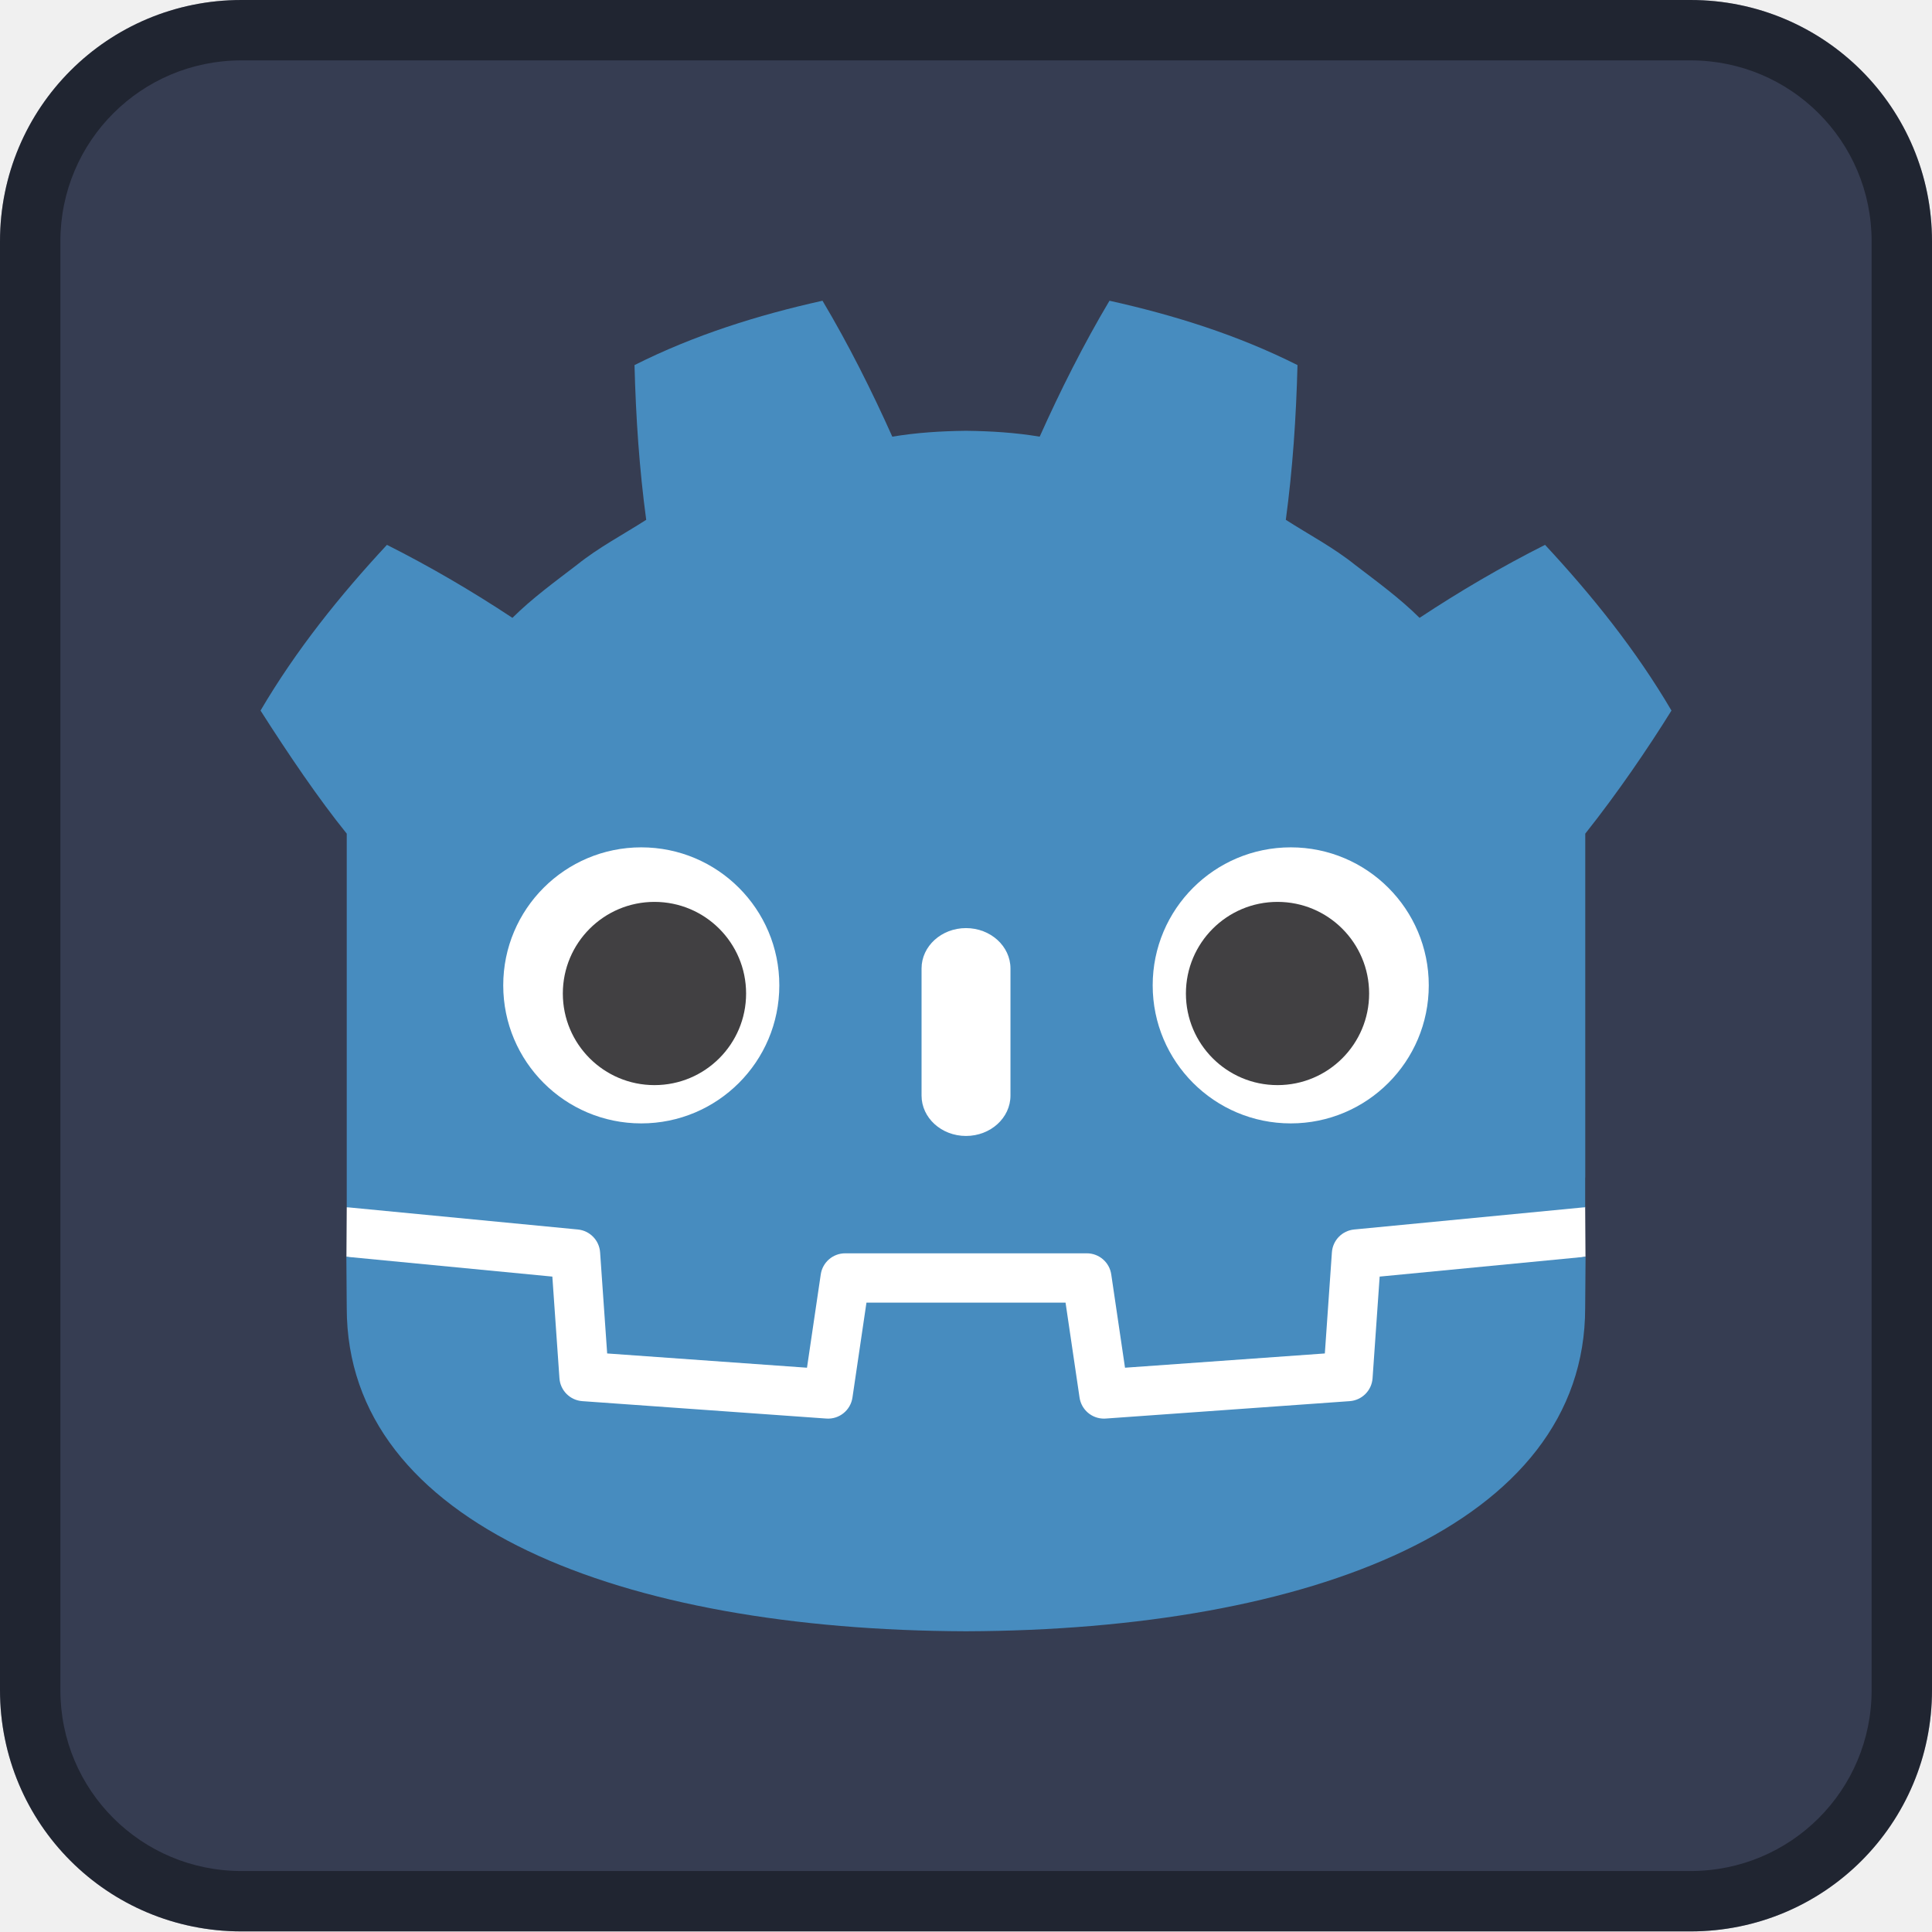
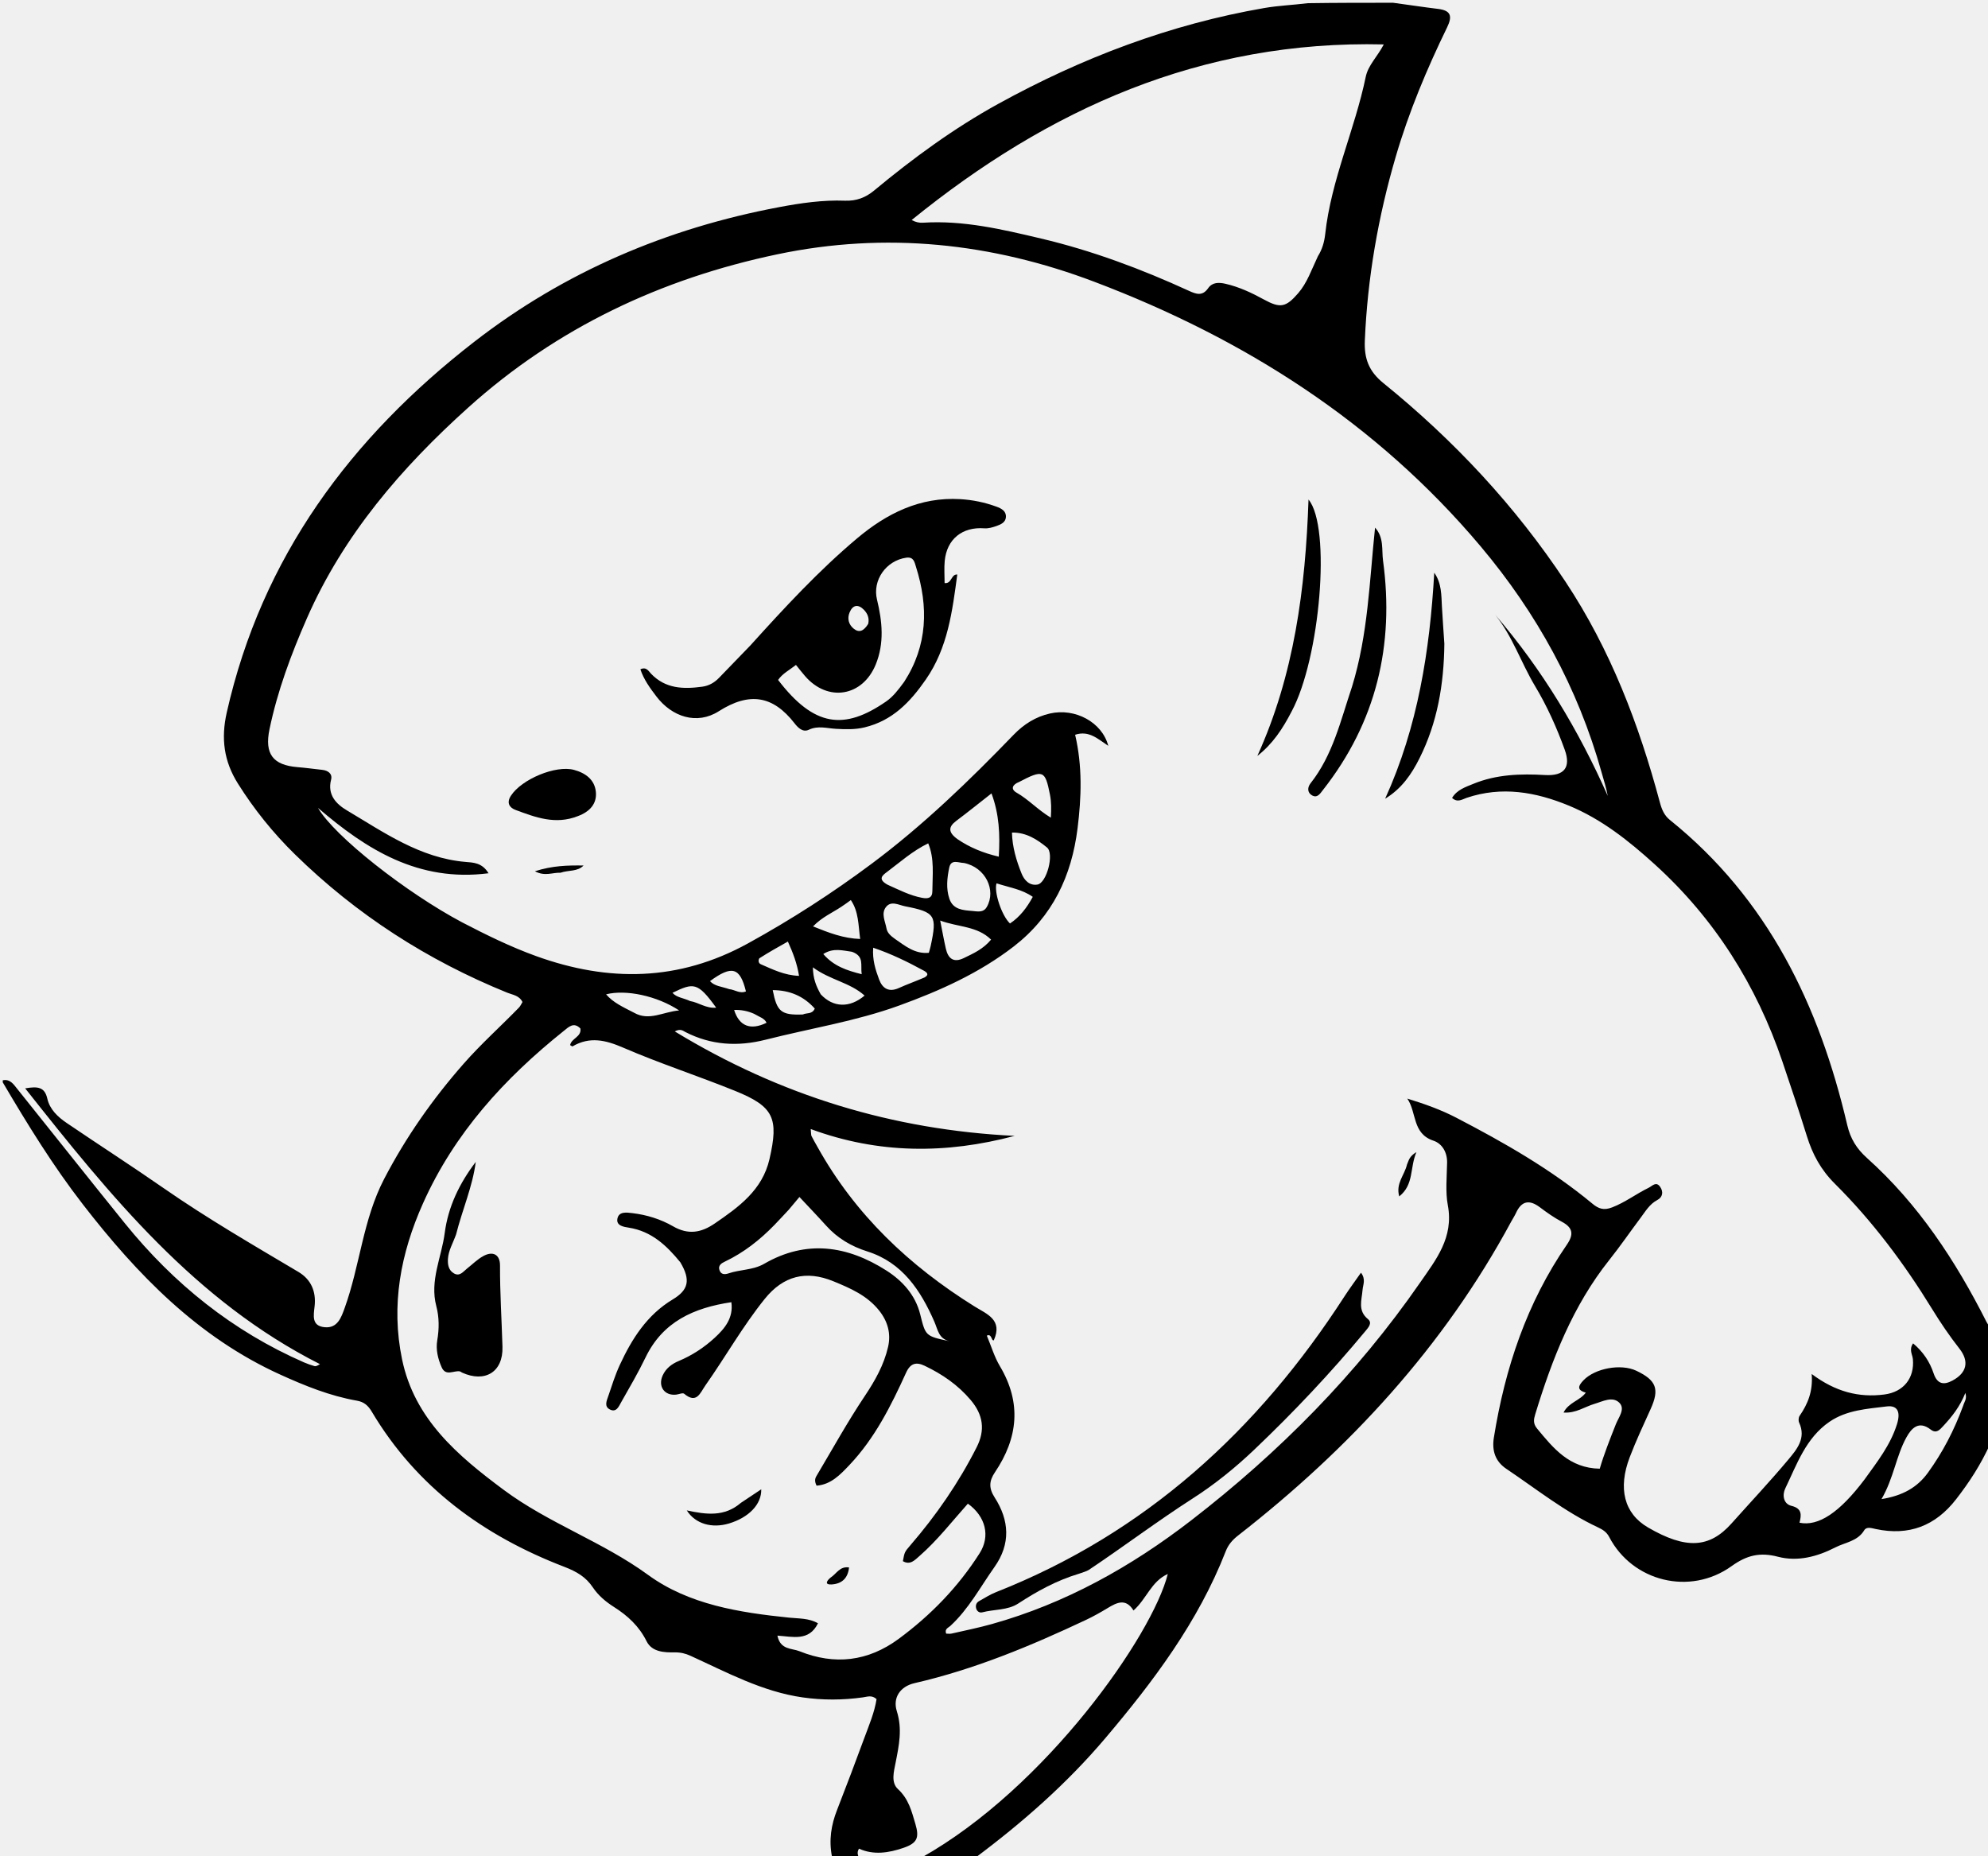
- <svg xmlns="http://www.w3.org/2000/svg" height="128" width="128">
-   <g transform="translate(32 32)">
-     <path d="m-16-32c-8.86 0-16 7.13-16 15.99v95.98c0 8.86 7.13 15.99 16 15.99h96c8.86 0 16-7.13 16-15.99v-95.98c0-8.85-7.14-15.99-16-15.99z" fill="#363d52" />
-     <path d="m-16-32c-8.86 0-16 7.13-16 15.99v95.98c0 8.86 7.13 15.99 16 15.99h96c8.86 0 16-7.13 16-15.99v-95.98c0-8.85-7.14-15.99-16-15.99zm0 4h96c6.64 0 12 5.35 12 11.99v95.98c0 6.64-5.35 11.99-12 11.99h-96c-6.64 0-12-5.35-12-11.99v-95.98c0-6.64 5.36-11.99 12-11.99z" fill-opacity=".4" />
-   </g>
-   <g stroke-width="9.927" transform="matrix(.1007308 0 0 .1007308 12.42592 2.256365)">
-     <path d="m0 0s-.325 1.994-.515 1.976l-36.182-3.491c-2.879-.278-5.115-2.574-5.317-5.459l-.994-14.247-27.992-1.997-1.904 12.912c-.424 2.872-2.932 5.037-5.835 5.037h-38.188c-2.902 0-5.41-2.165-5.834-5.037l-1.905-12.912-27.992 1.997-.994 14.247c-.202 2.886-2.438 5.182-5.317 5.46l-36.2 3.49c-.187.018-.324-1.978-.511-1.978l-.049-7.83 30.658-4.944 1.004-14.374c.203-2.91 2.551-5.263 5.463-5.472l38.551-2.75c.146-.01.29-.016.434-.016 2.897 0 5.401 2.166 5.825 5.038l1.959 13.286h28.005l1.959-13.286c.423-2.871 2.93-5.037 5.831-5.037.142 0 .284.005.423.015l38.556 2.75c2.911.209 5.26 2.562 5.463 5.472l1.003 14.374 30.645 4.966z" fill="#fff" transform="matrix(4.162611 0 0 -4.162611 919.2406 771.6719)" />
-     <path d="m0 0v-47.514-6.035-5.492c.108-.001.216-.005.323-.015l36.196-3.49c1.896-.183 3.382-1.709 3.514-3.609l1.116-15.978 31.574-2.253 2.175 14.747c.282 1.912 1.922 3.329 3.856 3.329h38.188c1.933 0 3.573-1.417 3.855-3.329l2.175-14.747 31.575 2.253 1.115 15.978c.133 1.9 1.618 3.425 3.514 3.609l36.182 3.49c.107.01.214.014.322.015v4.711l.015.005v54.325c5.097 6.416 9.923 13.494 13.621 19.449-5.651 9.62-12.575 18.217-19.976 26.182-6.864-3.455-13.531-7.369-19.828-11.534-3.151 3.132-6.7 5.694-10.186 8.372-3.425 2.751-7.285 4.768-10.946 7.118 1.09 8.117 1.629 16.108 1.846 24.448-9.446 4.754-19.519 7.906-29.708 10.17-4.068-6.837-7.788-14.241-11.028-21.479-3.842.642-7.702.88-11.567.926v.006c-.027 0-.052-.006-.075-.006-.024 0-.049.006-.073.006v-.006c-3.872-.046-7.729-.284-11.572-.926-3.238 7.238-6.956 14.642-11.03 21.479-10.184-2.264-20.258-5.416-29.703-10.17.216-8.34.755-16.331 1.848-24.448-3.668-2.35-7.523-4.367-10.949-7.118-3.481-2.678-7.036-5.24-10.188-8.372-6.297 4.165-12.962 8.079-19.828 11.534-7.401-7.965-14.321-16.562-19.974-26.182 4.443-6.974 9.208-13.983 13.621-19.449z" fill="#478cbf" transform="matrix(4.162611 0 0 -4.162611 104.6989 525.907)" />
-     <path d="m0 0-1.121-16.063c-.135-1.936-1.675-3.477-3.611-3.616l-38.555-2.751c-.094-.007-.188-.01-.281-.01-1.916 0-3.569 1.406-3.852 3.33l-2.211 14.994h-31.459l-2.211-14.994c-.297-2.018-2.101-3.469-4.133-3.32l-38.555 2.751c-1.936.139-3.476 1.68-3.611 3.616l-1.121 16.063-32.547 3.138c.015-3.498.06-7.33.06-8.093 0-34.374 43.605-50.896 97.781-51.086h.066.067c54.176.19 97.766 16.712 97.766 51.086 0 .777.047 4.593.063 8.093z" fill="#478cbf" transform="matrix(4.162611 0 0 -4.162611 784.0714 817.2428)" />
-     <path d="m0 0c0-12.052-9.765-21.815-21.813-21.815-12.042 0-21.81 9.763-21.81 21.815 0 12.044 9.768 21.802 21.81 21.802 12.048 0 21.813-9.758 21.813-21.802" fill="#fff" transform="matrix(4.162611 0 0 -4.162611 389.2148 625.671)" />
-     <path d="m0 0c0-7.994-6.479-14.473-14.479-14.473-7.996 0-14.479 6.479-14.479 14.473s6.483 14.479 14.479 14.479c8 0 14.479-6.485 14.479-14.479" fill="#414042" transform="matrix(4.162611 0 0 -4.162611 367.3669 631.0568)" />
-     <path d="m0 0c-3.878 0-7.021 2.858-7.021 6.381v20.081c0 3.52 3.143 6.381 7.021 6.381s7.028-2.861 7.028-6.381v-20.081c0-3.523-3.15-6.381-7.028-6.381" fill="#fff" transform="matrix(4.162611 0 0 -4.162611 511.9934 724.7395)" />
-     <path d="m0 0c0-12.052 9.765-21.815 21.815-21.815 12.041 0 21.808 9.763 21.808 21.815 0 12.044-9.767 21.802-21.808 21.802-12.05 0-21.815-9.758-21.815-21.802" fill="#fff" transform="matrix(4.162611 0 0 -4.162611 634.7871 625.671)" />
-     <path d="m0 0c0-7.994 6.477-14.473 14.471-14.473 8.002 0 14.479 6.479 14.479 14.473s-6.477 14.479-14.479 14.479c-7.994 0-14.471-6.485-14.471-14.479" fill="#414042" transform="matrix(4.162611 0 0 -4.162611 656.6406 631.0568)" />
-   </g>
+ <svg xmlns="http://www.w3.org/2000/svg" version="1.1" id="Layer_1" x="0px" y="0px" width="100%" viewBox="0 0 720 672" enable-background="new 0 0 720 672" xml:space="preserve">
+   <path fill="#000000" opacity="1" stroke="none" d=" M504.531,1   C510.246,1.747 515.481,2.589 520.742,3.212   C525.4,3.764 526.131,5.739 524.114,9.885   C516.755,25.015 510.261,40.487 505.516,56.689   C499.136,78.477 495.266,100.62 494.307,123.323   C494.032,129.841 495.728,134.461 501.035,138.76   C526.549,159.432 548.774,183.196 566.965,210.657   C583.255,235.248 593.597,262.344 601.168,290.632   C601.843,293.153 602.738,295.317 604.786,296.964   C640.348,325.563 658.876,364.108 669.022,407.452   C670.182,412.407 672.392,416.007 676.186,419.409   C694.813,436.108 708.292,456.653 719.489,478.819   C719.788,479.411 720.171,479.961 720.758,480.765   C721,494.688 721,508.375 720.841,522.836   C717.352,530.545 713.16,536.913 708.443,542.993   C700.942,552.66 691.34,556.317 679.384,553.779   C677.897,553.463 676.029,552.807 675.188,554.205   C672.764,558.231 668.286,558.591 664.709,560.429   C658.223,563.762 651.103,565.682 643.937,563.81   C637.469,562.12 632.697,563.21 627.133,567.208   C612.034,578.056 591.19,572.754 582.806,556.647   C581.858,554.827 580.427,553.959 578.768,553.183   C566.769,547.567 556.46,539.296 545.554,531.97   C541.6,529.314 540.263,525.476 541.038,520.651   C545.07,495.536 552.949,471.887 567.483,450.776   C570.03,447.075 569.701,444.615 565.619,442.467   C562.835,441.002 560.231,439.143 557.706,437.248   C553.889,434.383 551.068,434.893 549.047,439.306   C548.564,440.363 547.906,441.338 547.353,442.364   C522.916,487.696 488.797,524.616 448.437,556.09   C446.39,557.686 444.875,559.399 443.922,561.842   C433.969,587.35 417.8,608.879 400.31,629.533   C386.368,645.998 370.256,660.128 353,673   C346.646,673 340.291,673 333.73,672.778   C378.852,647.424 417.392,592.26 422.945,570.053   C416.97,572.705 415.219,579.149 410.52,583.271   C407.729,578.715 404.446,580.417 401.185,582.386   C398.624,583.932 396.046,585.397 393.32,586.681   C373.277,596.124 352.908,604.605 331.208,609.591   C326.076,610.771 323.247,614.817 324.809,619.759   C326.859,626.241 325.584,632.177 324.364,638.387   C323.736,641.584 322.614,645.573 325.214,647.959   C329.103,651.528 330.179,656.015 331.546,660.635   C333.016,665.607 332.162,667.547 327.199,669.249   C321.797,671.101 316.344,671.909 311.097,669.533   C310.135,671.138 310.923,672.039 311,673   C307.969,673 304.939,673 301.343,672.552   C300.114,666.363 301.061,660.883 303.162,655.511   C306.553,646.836 309.841,638.119 313.059,629.378   C314.763,624.751 316.725,620.18 317.465,615.38   C315.75,613.801 314.133,614.515 312.519,614.741   C305.236,615.764 297.925,615.788 290.658,614.748   C276.077,612.661 263.273,605.696 250.124,599.701   C248.245,598.844 246.539,598.415 244.231,598.446   C240.765,598.493 236.15,598.382 234.186,594.435   C231.479,588.993 227.385,585.191 222.372,582.01   C219.437,580.147 216.705,577.881 214.722,574.921   C212.174,571.118 208.858,569.18 204.336,567.442   C175.176,556.234 150.893,538.597 134.63,511.243   C133.34,509.074 131.858,507.738 129.302,507.293   C119.558,505.595 110.478,501.915 101.514,497.847   C71.636,484.29 49.681,461.588 30.021,436.198   C19.196,422.219 9.955,407.204 1,392   C1,392 1,391.5 1,391.25   C3.621,390.707 4.882,392.658 6.208,394.312   C19.234,410.55 32.144,426.88 45.233,443.066   C62.913,464.931 84.264,482.127 110.152,493.44   C111.365,493.97 112.632,494.394 113.903,494.767   C114.332,494.893 114.854,494.706 115.868,494.049   C70.715,471.218 40.052,433.246 9.118,394.171   C13.689,393.399 16.171,393.646 17.143,397.913   C18.022,401.777 20.904,404.503 24.142,406.702   C35.844,414.646 47.768,422.33 59.346,430.37   C75.129,441.328 91.641,450.888 108.088,460.661   C112.664,463.38 114.523,467.744 113.947,473.031   C113.578,476.424 112.736,480.251 117.636,480.686   C122.271,481.097 123.609,477.096 124.833,473.706   C130.366,458.381 131.452,441.721 139.115,426.998   C146.999,411.849 156.693,398.022 167.95,385.216   C174.233,378.068 181.318,371.736 187.938,364.936   C188.491,364.367 188.812,363.572 189.229,362.901   C188.032,360.494 185.644,360.309 183.757,359.544   C154.846,347.815 129.077,331.245 106.795,309.4   C98.934,301.693 92.038,293.144 86.151,283.763   C81.075,275.675 80.004,267.457 82.121,258.071   C94.823,201.763 127.016,158.492 171.785,123.768   C204.486,98.403 241.655,82.635 282.249,75.006   C290.051,73.54 298.005,72.378 306.023,72.684   C310.072,72.838 313.432,71.618 316.561,69.02   C330.687,57.291 345.471,46.457 361.582,37.59   C391.845,20.933 423.776,8.799 457.915,2.903   C462.972,2.029 468.145,1.827 473.632,1.157   C484.021,1 494.042,1 504.531,1  M167.396,334.068   C176.123,338.6 184.937,342.941 194.206,346.286   C220.408,355.743 245.824,355.456 270.841,341.702   C286.516,333.085 301.445,323.452 315.727,312.796   C334.338,298.909 350.997,282.811 367.096,266.13   C370.781,262.311 375.057,259.598 380.258,258.409   C389.364,256.328 399.156,261.548 401.386,270.117   C397.663,267.689 394.462,264.444 389.382,266.11   C392.048,277.473 391.672,288.699 390.264,299.999   C388.108,317.292 381.204,331.902 367.201,342.742   C354.666,352.446 340.365,358.836 325.635,364.185   C309.973,369.871 293.451,372.448 277.345,376.541   C267.213,379.116 257.573,378.56 248.226,373.771   C247.362,373.329 246.471,372.434 244.386,373.549   C282.624,396.833 323.407,409.224 367.485,411.387   C342.712,417.962 318.199,417.986 293.619,408.907   C293.793,410.529 293.718,411.069 293.919,411.47   C294.588,412.809 295.357,414.098 296.085,415.407   C309.716,439.912 329.368,458.477 352.969,473.171   C357.413,475.938 363.273,477.96 359.921,485.43   C358.984,485.716 359.239,482.852 357.404,483.737   C358.984,487.495 360.119,491.403 362.136,494.785   C370.069,508.086 368.698,520.827 360.324,533.241   C358.207,536.379 358.074,538.973 360.224,542.316   C365.554,550.604 366.112,559.142 360.168,567.537   C355.035,574.786 350.84,582.732 344.194,588.863   C343.507,589.497 342.008,589.958 342.68,591.658   C343.326,591.658 344.004,591.78 344.623,591.639   C349.487,590.529 354.388,589.541 359.188,588.197   C385.893,580.721 409.671,567.438 431.452,550.612   C463.283,526.024 491.363,497.681 514.315,464.534   C520.054,456.244 526.573,448.205 524.361,436.481   C523.458,431.693 524.004,426.254 524.101,421.115   C524.173,417.286 522.276,414.163 519.137,413.118   C511.409,410.543 513.139,402.854 509.676,397.875   C515.952,399.81 521.883,401.922 527.415,404.799   C544.719,413.8 561.658,423.433 576.748,435.955   C578.938,437.771 580.818,438.461 583.889,437.276   C588.623,435.45 592.571,432.382 597.047,430.209   C598.462,429.522 599.795,427.718 601.276,429.872   C602.513,431.67 602.162,433.593 600.265,434.592   C597.43,436.084 595.956,438.696 594.175,441.07   C590.376,446.132 586.795,451.364 582.854,456.312   C569.623,472.924 562.11,492.249 556.005,512.261   C555.471,514.012 555.197,515.581 556.658,517.348   C562.576,524.504 568.353,531.728 579.386,531.922   C580.87,526.819 583.048,521.304 585.228,515.792   C586.202,513.329 588.773,510.236 586.437,507.993   C583.958,505.612 580.507,507.541 577.481,508.436   C573.939,509.483 570.75,511.899 566.277,511.585   C568.155,507.868 572.19,507.296 574.333,504.377   C570.888,503.413 571.678,501.804 573.479,499.92   C577.671,495.535 587.068,493.802 592.639,496.45   C599.939,499.919 601.08,503.115 597.805,510.332   C595.191,516.093 592.506,521.838 590.249,527.742   C585.945,539.003 588.144,548.144 596.905,553.231   C610.598,561.184 619.117,560.709 627.094,551.771   C633.966,544.07 641.05,536.549 647.67,528.638   C650.772,524.931 654.218,520.865 651.592,515.216   C651.285,514.557 651.364,513.374 651.771,512.782   C654.677,508.545 656.655,503.996 656.145,497.625   C664.743,504.038 673.153,506.259 682.496,505.043   C689.343,504.153 693.432,499.187 692.793,492.246   C692.634,490.526 691.289,488.812 692.872,486.531   C696.444,489.512 698.901,493.173 700.289,497.353   C701.644,501.433 704.069,501.657 707.171,499.985   C712.364,497.185 713.262,493.046 709.651,488.437   C706.046,483.836 702.784,479.024 699.731,474.047   C689.676,457.652 678.173,442.276 664.566,428.738   C659.417,423.614 656.46,418.063 654.406,411.483   C651.58,402.429 648.581,393.427 645.529,384.447   C636.127,356.778 621.032,332.762 599.328,313.064   C589.921,304.528 580.017,296.638 568.121,291.743   C556.132,286.81 543.914,284.669 531.176,288.954   C529.669,289.461 527.885,290.827 525.902,288.985   C527.693,286.018 530.749,285.062 533.586,283.892   C541.958,280.442 550.719,280.186 559.613,280.698   C566.486,281.093 569.036,277.985 566.696,271.512   C563.814,263.542 560.343,255.793 555.953,248.472   C550.891,240.032 547.823,230.487 541.549,222.691   C558.529,242.434 571.756,264.475 582.277,288.235   C581.731,285.254 580.807,282.443 580.009,279.596   C571.464,249.106 556.552,221.99 536.226,197.852   C498.473,153.02 450.684,122.65 396.363,102.06   C359.113,87.941 320.754,83.874 281.531,92.102   C239.477,100.925 201.711,118.7 169.605,147.587   C145.381,169.383 124.388,193.74 111.124,223.992   C105.43,236.979 100.497,250.212 97.604,264.12   C95.743,273.068 98.87,277.111 107.747,277.836   C110.733,278.08 113.705,278.491 116.684,278.815   C118.828,279.047 120.463,280.235 119.914,282.362   C118.484,287.899 121.816,291.225 125.601,293.475   C139.103,301.499 152.128,310.748 168.572,312.163   C171.331,312.4 174.588,312.374 176.934,316.271   C151.598,319.531 132.774,307.735 115.173,292.606   C121.124,302.873 147.123,323.31 167.396,334.068  M246.392,457.163   C241.451,451.117 235.977,445.927 227.782,444.635   C225.945,444.346 223.099,443.947 223.611,441.356   C224.141,438.674 226.958,439.113 229.078,439.367   C234.266,439.986 239.318,441.568 243.738,444.121   C249.306,447.337 253.999,446.437 258.848,443.117   C267.574,437.141 276.096,431.04 278.684,419.805   C282.106,404.954 280.253,400.767 266.236,395.091   C252.82,389.658 239.005,385.184 225.732,379.443   C219.31,376.666 213.611,375.326 207.366,378.956   C207.224,379.038 206.838,378.7 206.483,378.514   C206.923,376.032 210.668,375.551 210.209,372.497   C207.789,370.01 205.942,371.961 204.187,373.364   C182.709,390.536 164.563,410.39 153.182,435.859   C145.084,453.978 141.55,472.664 145.609,492.281   C150.102,513.997 165.809,527.224 182.439,539.595   C198.734,551.718 218.189,558.34 234.716,570.383   C249.499,581.156 267.752,584.016 285.81,585.866   C289.327,586.226 292.992,586.024 296.249,587.911   C293.005,594.555 287.099,592.738 281.561,592.377   C282.61,597.598 286.78,596.908 289.549,598.025   C302.293,603.164 314.376,601.738 325.472,593.557   C337.104,584.979 347.051,574.74 354.814,562.51   C358.736,556.33 356.985,549.216 350.54,544.582   C344.813,550.994 339.512,557.863 332.985,563.565   C331.301,565.036 329.647,566.941 327.001,565.411   C327.607,562.127 327.588,562.11 329.713,559.648   C339.114,548.755 347.222,536.994 353.728,524.138   C356.874,517.921 356.093,512.425 351.575,507.067   C346.946,501.579 341.263,497.693 334.895,494.651   C331.848,493.195 329.742,493.672 328.163,497.143   C322.727,509.102 316.864,520.835 307.695,530.53   C304.308,534.111 300.954,537.658 295.749,538.068   C294.951,536.512 295.154,535.495 295.662,534.639   C301.44,524.92 306.92,514.999 313.195,505.611   C316.94,500.008 320.143,494.322 321.637,487.812   C322.731,483.043 321.566,478.645 318.437,474.69   C314.089,469.193 308.005,466.574 301.818,464.038   C291.894,459.97 283.676,462.082 276.952,470.445   C268.998,480.336 262.761,491.406 255.477,501.757   C253.566,504.473 252.331,508.588 247.776,504.772   C247.264,504.343 245.875,504.986 244.889,505.095   C240.649,505.562 238.194,502.107 240.019,498.121   C241.18,495.584 243.256,493.99 245.828,492.911   C250.635,490.895 254.98,488.059 258.797,484.551   C262.487,481.161 265.671,477.356 264.879,471.62   C251.281,473.654 240.049,478.666 233.801,491.625   C231.128,497.17 228.007,502.503 224.964,507.862   C224.123,509.343 223.258,511.66 220.906,510.483   C218.695,509.376 219.748,507.262 220.314,505.596   C221.6,501.812 222.798,497.969 224.47,494.352   C228.858,484.864 234.362,476.191 243.638,470.623   C249.329,467.207 250.237,463.625 246.392,457.163  M477.313,92.791   C478.858,90.348 479.638,87.66 479.95,84.802   C482.103,65.099 490.656,47.042 494.638,27.805   C495.506,23.613 498.831,20.582 501.17,16.088   C435.1,14.513 379.807,39.423 330.181,79.685   C331.693,80.508 332.998,80.742 334.283,80.66   C348.927,79.721 363.034,83.079 377.067,86.397   C395.577,90.773 413.352,97.425 430.64,105.348   C433.234,106.537 435.478,107.361 437.57,104.365   C439.077,102.208 441.417,102.213 443.904,102.792   C448.829,103.937 453.309,106.042 457.709,108.452   C463.696,111.73 465.713,111.333 470.167,106.19   C473.384,102.475 474.933,97.837 477.313,92.791  M675.295,535.808   C679.818,529.497 684.66,523.411 687.038,515.794   C688.358,511.567 687.406,508.866 683.32,509.371   C676.223,510.247 668.809,510.668 662.586,514.931   C654.013,520.803 650.79,530.335 646.563,539.1   C645.458,541.391 645.851,544.66 648.808,545.374   C652.753,546.326 652.435,548.756 651.725,551.484   C658.602,552.906 666.252,547.801 675.295,535.808  M285.621,438.181   C283.911,440.001 282.227,441.844 280.488,443.635   C275.231,449.054 269.375,453.662 262.515,456.927   C261.306,457.502 260.026,458.286 260.552,459.951   C261.071,461.597 262.41,461.673 263.813,461.194   C268.053,459.747 272.764,460.021 276.757,457.713   C292.047,448.876 306.866,451.12 321.022,460.148   C326.802,463.835 331.519,468.972 333.271,476.004   C335.229,483.865 335.15,483.885 343.83,485.742   C339.941,484.814 339.677,481.605 338.394,478.671   C333.442,467.347 326.801,457.249 314.17,453.252   C308.268,451.384 303.282,448.43 299.167,443.85   C296.092,440.427 292.897,437.112 289.535,433.513   C288.173,435.15 287.127,436.407 285.621,438.181  M711.057,508.984   C711.364,507.764 712.474,506.745 711.805,504.481   C709.824,509.456 706.959,513.059 703.802,516.449   C702.532,517.813 701.327,519.355 699.217,517.726   C694.896,514.393 692.264,517.279 690.434,520.608   C686.707,527.39 685.859,535.297 681.435,542.932   C689.095,541.701 694.381,538.714 698.246,533.374   C703.54,526.059 707.71,518.125 711.057,508.984  M346.779,303.919   C351.192,306.924 356.008,308.914 361.734,310.263   C362.21,302.207 361.897,294.887 359.092,287.347   C354.431,290.994 350.443,294.221 346.338,297.29   C343.49,299.419 343.271,301.388 346.779,303.919  M324.268,340.147   C327.9,342.632 331.358,345.56 336.4,345.083   C336.661,344.127 336.913,343.352 337.082,342.56   C339.445,331.518 338.722,330.359 327.814,328.238   C325.483,327.785 322.734,326.068 320.845,328.541   C319.066,330.868 320.589,333.658 321.059,336.219   C321.346,337.78 322.404,338.843 324.268,340.147  M321.468,320.43   C325.536,322.239 329.481,324.32 333.941,325.166   C336.193,325.593 337.665,325.208 337.676,322.747   C337.702,316.935 338.503,311.02 336.171,305.433   C330.467,308.205 326.03,312.216 321.277,315.774   C319.668,316.978 317.71,318.369 321.468,320.43  M349.111,312.542   C347.13,312.513 344.459,311.016 343.787,314.238   C343.011,317.957 342.58,321.82 343.852,325.534   C345.177,329.401 348.697,329.653 352.015,329.913   C353.909,330.062 356.132,330.678 357.387,328.488   C360.886,322.384 356.925,314.121 349.111,312.542  M366.506,301.526   C366.621,306.744 368.09,311.677 370.015,316.441   C370.972,318.809 372.895,320.865 375.751,320.361   C379.111,319.769 381.891,309.124 379.187,306.931   C375.619,304.037 371.727,301.455 366.506,301.526  M334.857,353.998   C336.701,352.951 335.616,352.107 334.565,351.535   C328.753,348.37 322.823,345.463 316.249,343.235   C315.905,347.58 317.073,351.228 318.397,354.76   C319.612,358.004 321.92,359.46 325.515,357.844   C328.394,356.55 331.374,355.482 334.857,353.998  M358.944,340.304   C353.909,335.341 347.06,335.828 340.512,333.4   C341.311,337.407 341.858,340.5 342.556,343.56   C343.377,347.159 345.333,348.798 349.066,346.989   C352.51,345.319 356.037,343.783 358.944,340.304  M304.67,328.434   C301.438,330.582 297.764,332.122 294.456,335.515   C300.274,337.86 305.424,339.852 311.531,340.074   C310.826,334.834 310.999,330.199 308.151,325.978   C307.057,326.786 306.159,327.45 304.67,328.434  M229.633,366.781   C235.127,369.905 240.057,366.462 245.965,365.952   C237.932,360.642 226.641,358.292 219.505,360.121   C222.088,363.129 225.6,364.699 229.633,366.781  M297.249,360.11   C301.74,364.929 307.703,365.165 313.131,360.57   C307.799,355.795 300.602,354.946 294.398,350.336   C294.501,354.448 295.514,357.02 297.249,360.11  M369.04,283.231   C366.792,284.108 365.828,285.744 368.2,287.092   C372.499,289.534 375.837,293.279 380.586,296.138   C380.776,292.911 380.776,290.335 380.253,287.719   C378.506,278.972 377.817,278.644 369.04,283.231  M360.917,319.921   C359.932,322.946 362.733,331.587 365.79,334.459   C369.382,332.07 371.898,328.759 374.045,324.818   C370.128,322.071 365.673,321.454 360.917,319.921  M274.993,347.081   C274.524,347.966 274.744,348.876 275.543,349.223   C279.868,351.103 284.136,353.252 289.39,353.428   C288.664,348.913 287.237,345.185 285.348,341.004   C281.725,343.035 278.569,344.805 274.993,347.081  M290.777,367.416   C292.135,366.729 294.152,367.443 295.089,365.277   C291.031,360.747 286.03,358.633 279.862,358.592   C281.374,366.414 282.905,367.709 290.777,367.416  M308.557,344.704   C305.242,344.293 301.867,343.15 298.171,345.523   C301.94,349.896 306.562,351.441 312.08,352.833   C311.594,349.478 313.109,346.354 308.557,344.704  M264.102,358.238   C266.104,358.418 267.967,360.012 270.16,359.061   C268.017,350.314 265.084,349.512 257.137,355.338   C258.821,357.197 261.251,357.246 264.102,358.238  M249.958,362.559   C253.049,363.063 255.755,365.305 259.38,364.949   C252.633,355.608 251.201,355.889 243.551,359.569   C245.092,361.313 247.395,361.366 249.958,362.559  M273.106,367.174   C270.828,366.16 268.469,365.676 265.878,365.778   C267.731,371.691 271.85,373.234 277.628,370.423   C276.853,368.758 275.11,368.373 273.106,367.174  z" />
+   <path fill="#000000" opacity="1" stroke="none" d=" M271.762,233.761   C284.173,220.026 296.502,206.681 310.418,194.977   C321.125,185.973 333.177,179.917 347.746,180.774   C352.264,181.04 356.655,181.942 360.895,183.5   C362.638,184.14 364.451,185.055 364.315,187.274   C364.198,189.207 362.443,189.958 360.887,190.507   C359.497,190.997 357.952,191.452 356.518,191.343   C348.545,190.741 342.908,195.223 342.151,203.161   C341.901,205.784 342.112,208.451 342.112,211.166   C344.731,211.514 344.422,207.872 346.703,208.078   C344.906,221.355 343.308,234.565 335.304,246.109   C329.606,254.327 323.201,261.007 313.116,263.437   C309.619,264.28 306.192,264.152 302.706,263.955   C299.435,263.771 296.223,262.72 292.902,264.308   C290.738,265.343 288.945,263.483 287.796,262.002   C279.95,251.894 271.439,250.525 260.309,257.6   C252.401,262.626 243.395,259.667 237.71,252.21   C235.426,249.215 233.176,246.124 231.929,242.412   C234.075,241.347 234.935,243.105 235.796,244.006   C241.039,249.487 247.548,249.628 254.353,248.699   C256.748,248.373 258.742,247.233 260.415,245.494   C264.106,241.659 267.812,237.838 271.762,233.761  M327.471,246.935   C335.977,233.77 336.317,219.754 331.738,205.263   C331.224,203.639 330.941,201.588 328.216,201.981   C320.897,203.037 315.921,210.138 317.625,217.149   C319.538,225.021 320.339,232.925 317.16,240.678   C312.386,252.322 299.799,254.359 291.58,244.872   C290.505,243.632 289.503,242.33 288.272,240.817   C285.953,242.666 283.418,243.905 281.807,246.259   C294.836,263.247 305.694,264.581 320.927,254.058   C323.407,252.344 325.266,249.941 327.471,246.935  M314.434,225.957   C314.889,224.02 314.288,222.334 312.988,220.957   C310.823,218.662 308.812,219.04 307.669,221.875   C306.817,223.986 307.319,226.177 309.185,227.687   C311.184,229.306 312.836,228.531 314.434,225.957  z" />
+   <path fill="#000000" opacity="1" stroke="none" d=" M390.839,569.94   C382.62,572.405 375.584,576.311 368.734,580.773   C364.956,583.234 360.075,582.81 355.749,583.942   C354.745,584.205 353.779,583.578 353.514,582.418   C353.267,581.335 353.646,580.408 354.615,579.867   C356.647,578.733 358.635,577.457 360.786,576.608   C414.969,555.225 455.636,517.942 486.9,469.563   C488.75,466.701 490.792,463.963 492.905,460.937   C494.748,463.355 493.627,465.276 493.483,467.162   C493.201,470.847 491.635,474.647 495.444,477.755   C497.133,479.133 495.567,480.816 494.517,482.082   C481.966,497.212 468.511,511.477 454.257,525.031   C447.366,531.584 439.974,537.563 432.091,542.62   C419.249,550.858 407.093,560.037 394.435,568.506   C393.489,569.139 392.289,569.393 390.839,569.94  z" />
+   <path fill="#000000" opacity="1" stroke="none" d=" M489.666,248.704   C495.505,229.709 495.986,210.304 498.009,191.093   C501.309,194.717 500.365,199.122 500.9,203.054   C505.062,233.655 498.429,261.554 479.16,286.084   C478.129,287.397 477.129,289.157 475.182,288.063   C473.383,287.052 473.526,285.099 474.633,283.702   C482.718,273.492 485.517,261.028 489.666,248.704  z" />
+   <path fill="#000000" opacity="1" stroke="none" d=" M467.773,257.699   C464.56,263.934 460.948,269.418 455.377,273.776   C468.72,244.415 472.786,213.234 473.913,180.93   C482.198,190.847 478.113,238.523 467.773,257.699  z" />
+   <path fill="#000000" opacity="1" stroke="none" d=" M523.107,233.163   C522.95,247.917 520.564,261.731 514.113,274.621   C511.234,280.373 507.658,285.626 501.665,289.261   C513.519,263.19 517.832,235.678 519.447,207.426   C522.145,211.22 522,215.531 522.231,219.773   C522.467,224.083 522.799,228.388 523.107,233.163  z" />
+   <path fill="#000000" opacity="1" stroke="none" d=" M209.278,295.581   C201.114,298.797 193.901,295.993 186.745,293.349   C184.489,292.516 183.372,290.769 185.035,288.197   C188.916,282.195 201.282,277.037 207.889,278.829   C212.044,279.956 215.368,282.362 215.805,286.791   C216.224,291.045 213.675,293.948 209.278,295.581  z" />
+   <path fill="#000000" opacity="1" stroke="none" d=" M509.574,421.773   C510.243,420.281 510.328,418.861 512.985,417.259   C510.519,423.112 512.162,428.991 506.763,433.304   C505.44,428.546 508.687,425.631 509.574,421.773  z" />
+   <path fill="#000000" opacity="1" stroke="none" d=" M202.996,316.078   C199.998,315.971 197.404,317.499 193.723,315.548   C200.071,313.499 205.678,313.379 211.348,313.464   C209.125,315.762 206.002,315.054 202.996,316.078  z" />
+   <path fill="#000000" opacity="1" stroke="none" d=" M165.181,447.072   C164.04,450.257 162.425,452.876 162.232,455.945   C162.102,458.022 162.457,460.066 164.413,461.191   C166.519,462.403 167.743,460.549 169.138,459.448   C171.096,457.904 172.901,456.074 175.061,454.898   C178.56,452.993 181.106,454.377 181.091,458.328   C181.054,468.16 181.692,477.959 181.982,487.771   C182.254,496.974 175.593,500.862 167.352,497.121   C167.05,496.984 166.781,496.707 166.472,496.663   C164.256,496.34 161.429,498.528 159.956,495.191   C158.594,492.103 157.798,488.775 158.36,485.463   C159.074,481.261 159.09,477.113 158.023,473.072   C155.574,463.799 159.915,455.386 161.064,446.577   C162.317,436.964 166.423,428.537 172.305,420.813   C171.154,429.765 167.468,438.032 165.181,447.072  z" />
+   <path fill="#000000" opacity="1" stroke="none" d=" M268.3,544.309   C270.923,542.575 273.235,541.029 275.703,539.379   C275.846,544.824 271.203,549.594 264.042,551.756   C257.91,553.608 251.846,551.956 248.735,547.024   C255.764,548.543 262.372,549.429 268.3,544.309  z" />
+   <path fill="#000000" opacity="1" stroke="none" d=" M300.796,571.374   C303.006,569.954 304.123,567.177 307.504,567.689   C307.067,571.766 304.731,573.637 301.142,573.842   C298.825,573.974 299.113,572.77 300.796,571.374  z" />
</svg>
